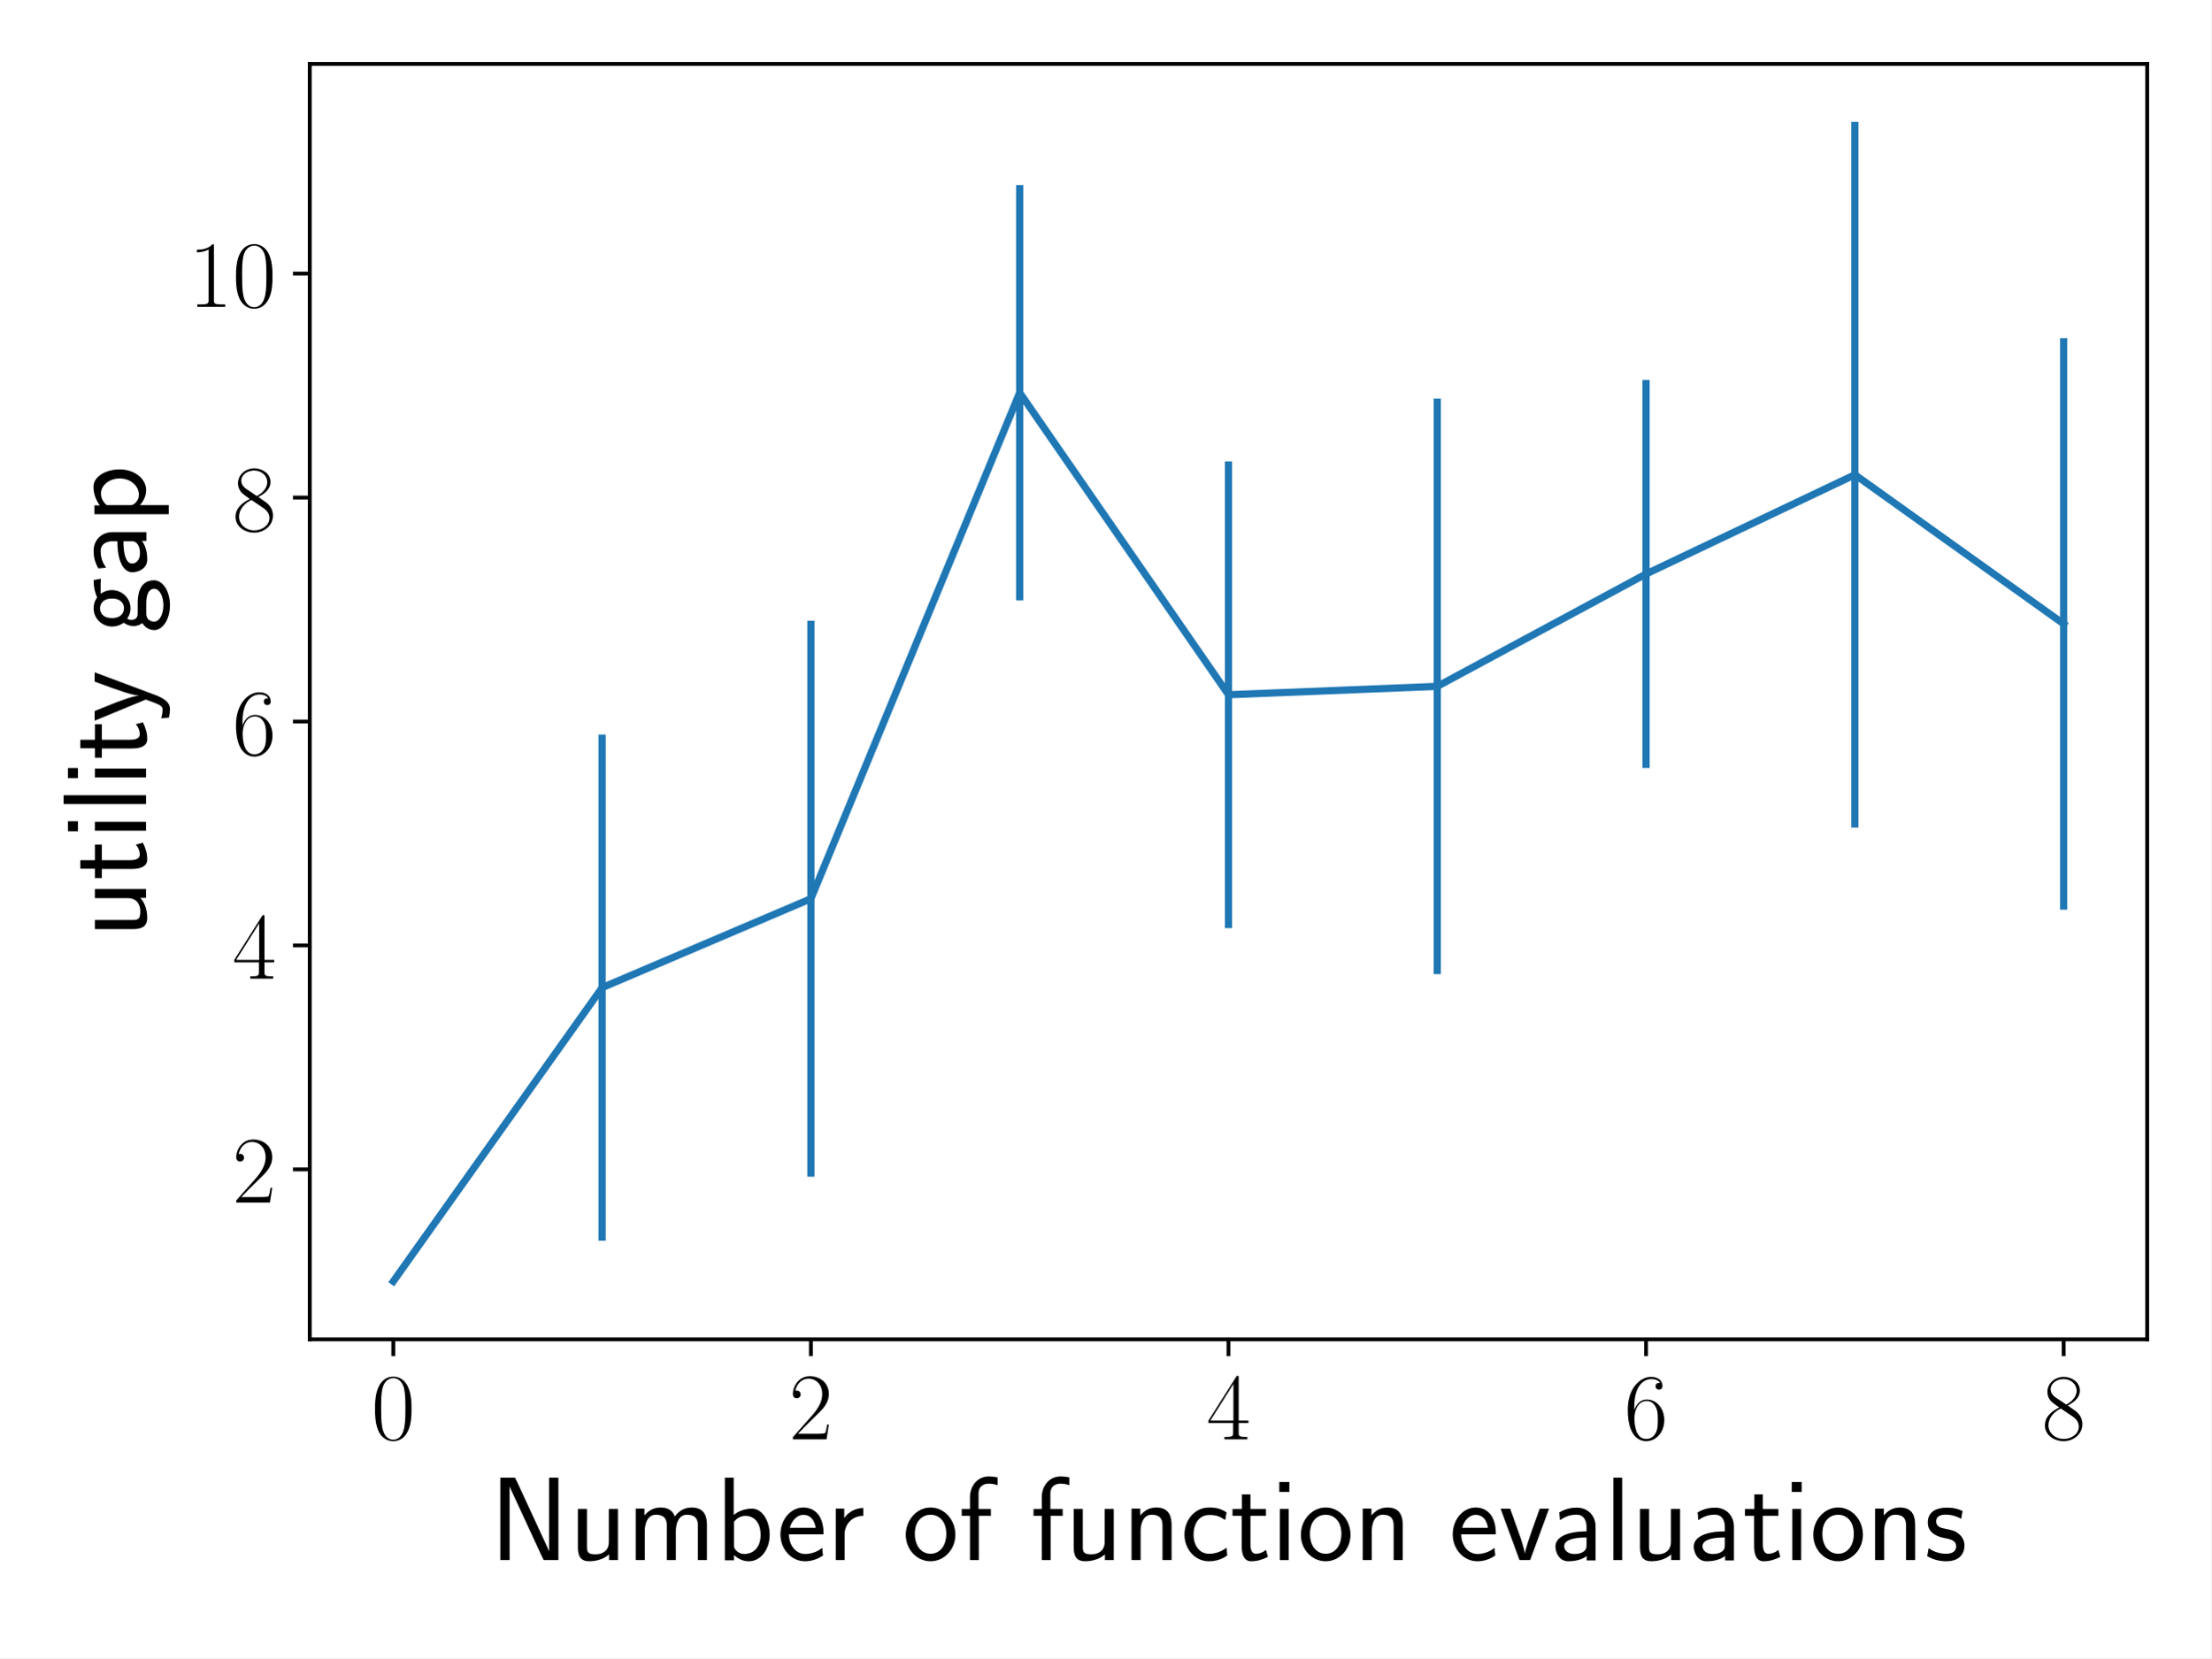
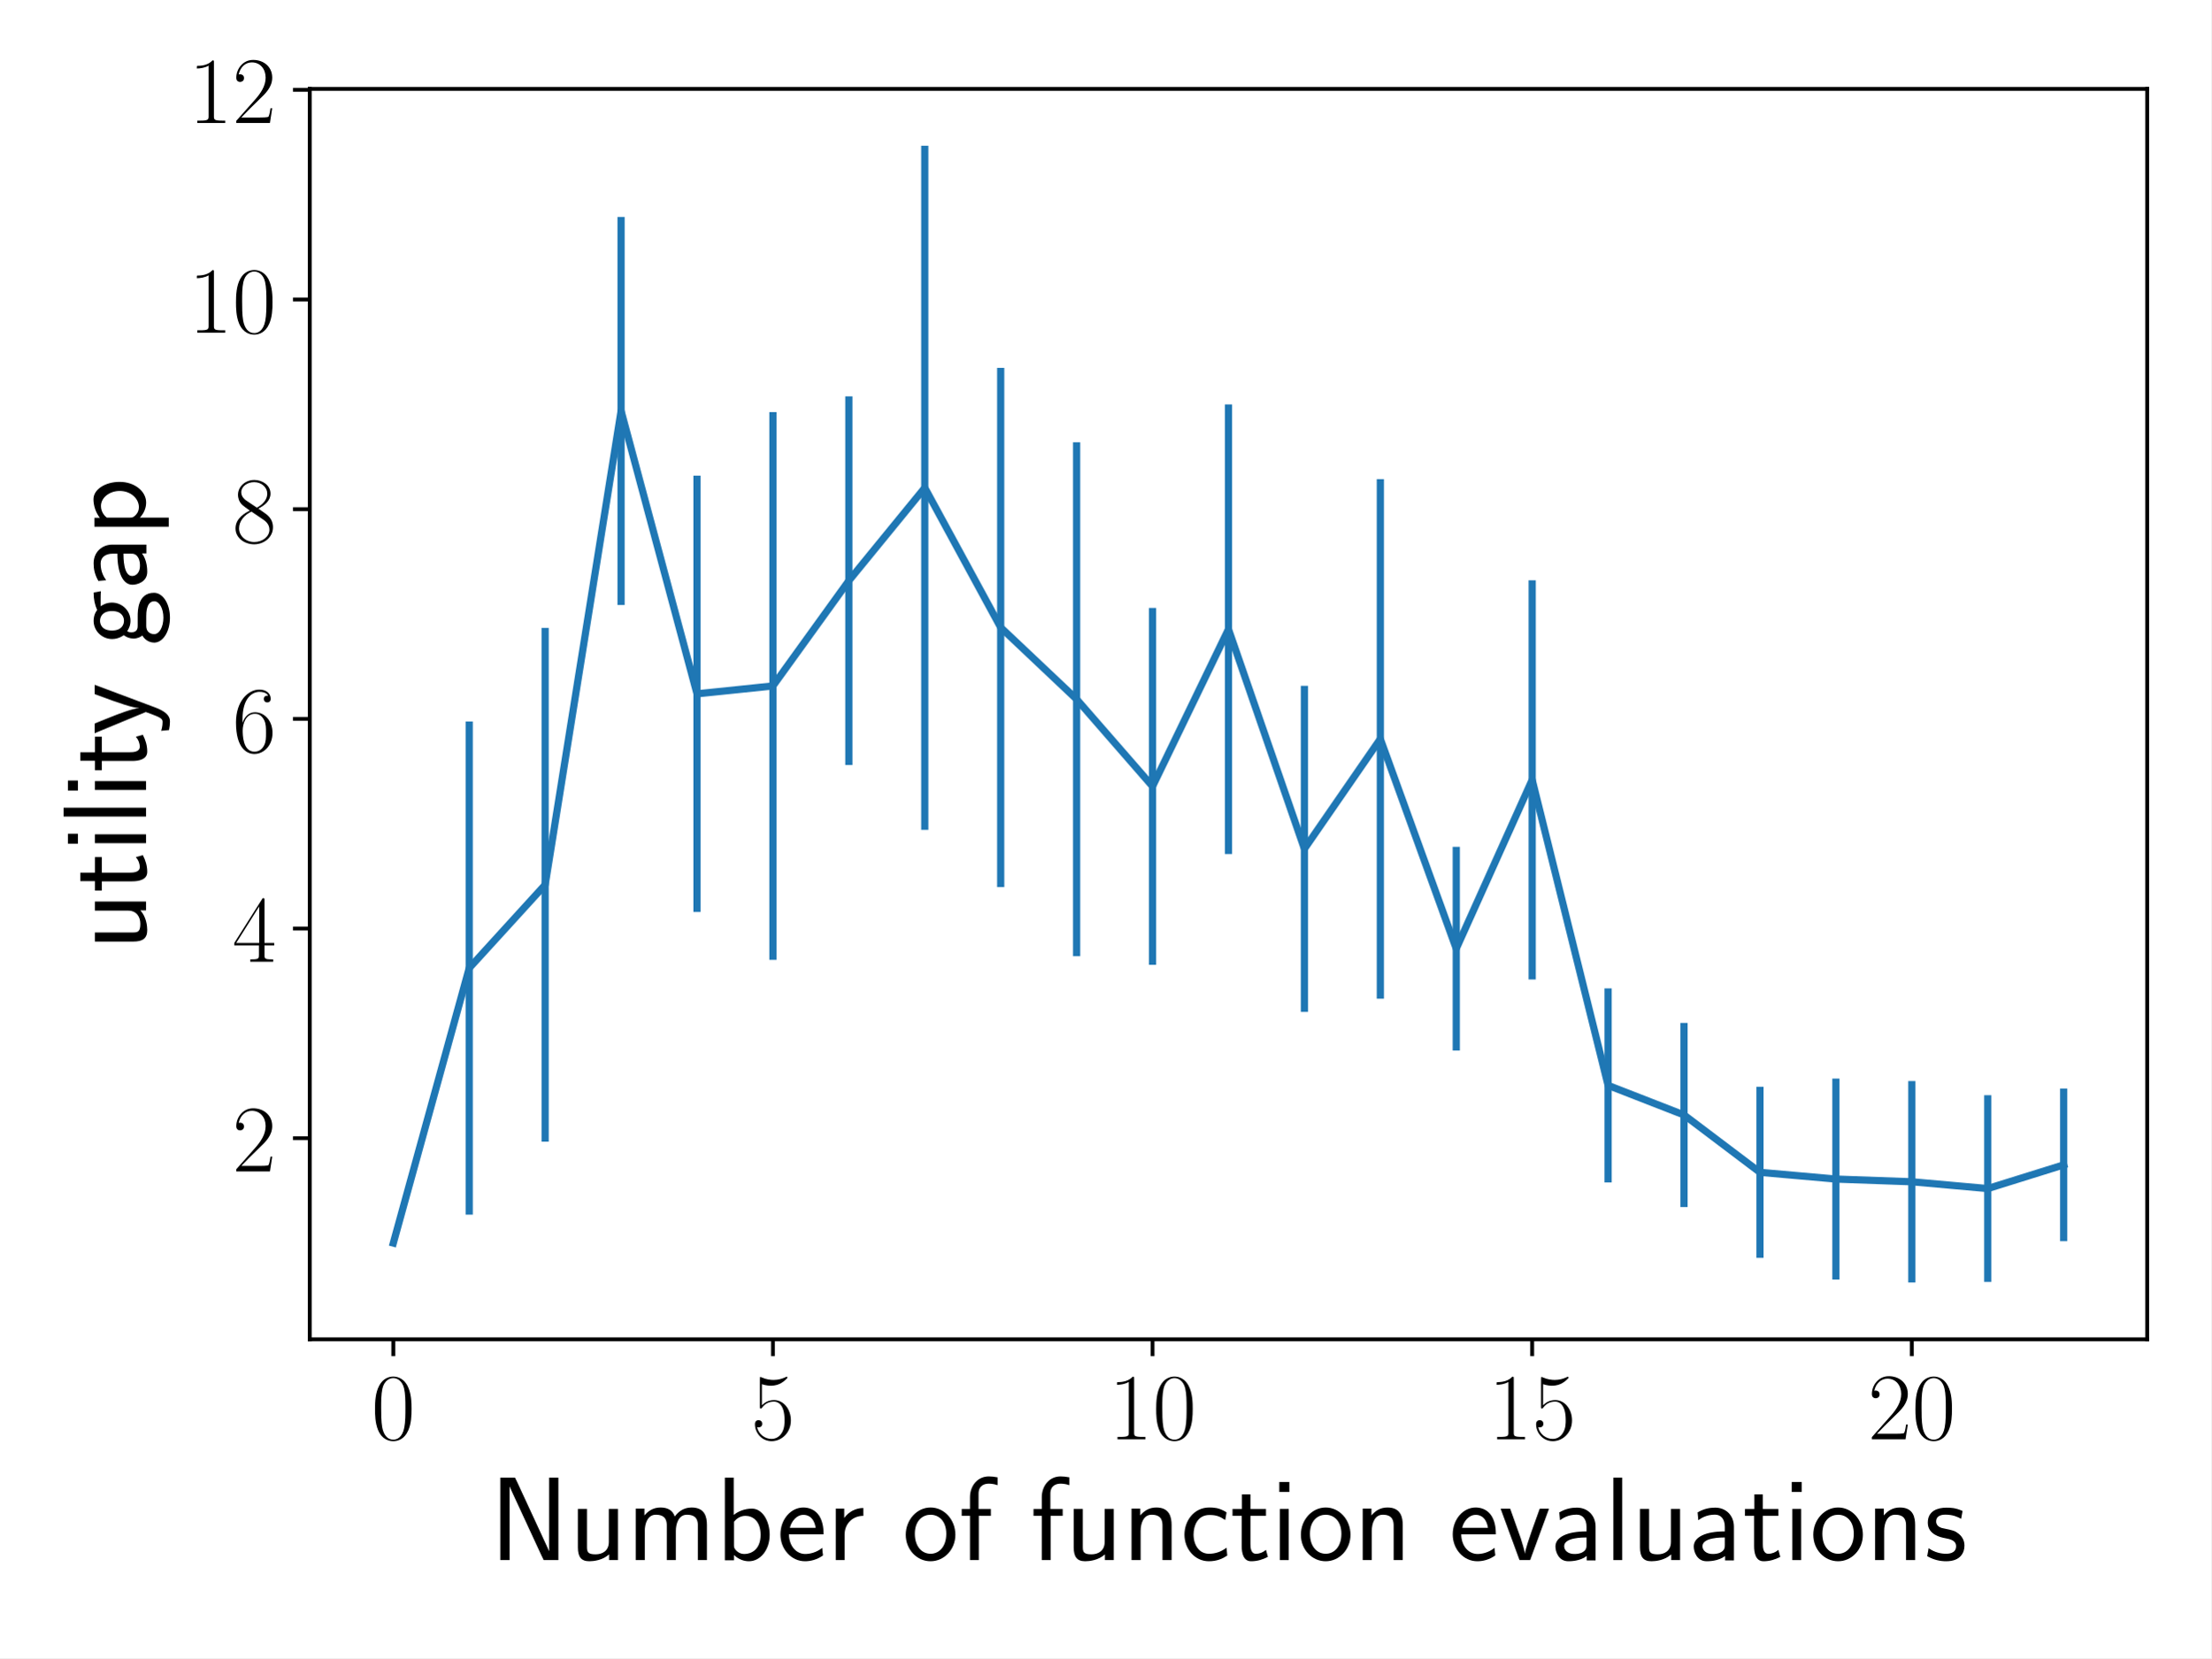
<svg xmlns="http://www.w3.org/2000/svg" xmlns:xlink="http://www.w3.org/1999/xlink" height="345.6pt" version="1.1" viewBox="0 0 460.8 345.6" width="460.8pt">
  <defs>
    <style type="text/css">
*{stroke-linecap:butt;stroke-linejoin:round;}
  </style>
  </defs>
  <g id="figure_1">
    <g id="patch_1">
      <path d="M 0 345.6  L 460.8 345.6  L 460.8 0  L 0 0  z " style="fill:#ffffff;" />
    </g>
    <g id="axes_1">
      <g id="patch_2">
-         <path d="M 64.556 279.16  L 447.48 279.16  L 447.48 13.32  L 64.556 13.32  z " style="fill:#ffffff;" />
+         <path d="M 64.556 279.16  L 447.48 279.16  L 447.48 18.527  L 64.556 18.527  z " style="fill:#ffffff;" />
      </g>
      <g id="matplotlib.axis_1">
        <g id="xtick_1">
          <g id="line2d_1">
            <defs>
-               <path d="M 0 0  L 0 3.5  " id="m34a656ec52" style="stroke:#000000;stroke-width:0.8;" />
-             </defs>
-             <g>
-               <use style="stroke:#000000;stroke-width:0.8;" x="81.962" xlink:href="#m34a656ec52" y="279.16" />
+               <path d="M 0 0  L 0 3.5  " id="mce5345d365" style="stroke:#000000;stroke-width:0.8;" />
+             </defs>
+             <g>
+               <use style="stroke:#000000;stroke-width:0.8;" x="81.962" xlink:href="#mce5345d365" y="279.16" />
            </g>
          </g>
          <g id="text_1">
            <defs>
              <path d="M 42 31.641  C 42 37.75 41.906 48.125 37.703 56.109  C 34 63.109 28.094 65.594 22.906 65.594  C 18.094 65.594 12 63.406 8.203 56.203  C 4.203 48.719 3.797 39.438 3.797 31.641  C 3.797 25.953 3.906 17.281 7 9.672  C 11.297 -0.609 19 -2 22.906 -2  C 27.5 -2 34.5 -0.109 38.594 9.375  C 41.594 16.281 42 24.359 42 31.641  z M 22.906 -0.406  C 16.5 -0.406 12.703 5.078 11.297 12.688  C 10.203 18.562 10.203 27.156 10.203 32.75  C 10.203 40.438 10.203 46.828 11.5 52.922  C 13.406 61.391 19 64 22.906 64  C 27 64 32.297 61.297 34.203 53.125  C 35.5 47.438 35.594 40.734 35.594 32.75  C 35.594 26.25 35.594 18.266 34.406 12.375  C 32.297 1.484 26.406 -0.406 22.906 -0.406  z " id="CMR17-48" />
            </defs>
            <g transform="translate(77.39277 299.997)scale(0.2 -0.2)">
              <use transform="scale(0.996264)" xlink:href="#CMR17-48" />
            </g>
          </g>
        </g>
        <g id="xtick_2">
          <g id="line2d_2">
            <g>
-               <use style="stroke:#000000;stroke-width:0.8;" x="168.99" xlink:href="#m34a656ec52" y="279.16" />
+               <use style="stroke:#000000;stroke-width:0.8;" x="161.078" xlink:href="#mce5345d365" y="279.16" />
            </g>
          </g>
          <g id="text_2">
            <defs>
-               <path d="M 41.703 15.453  L 39.906 15.453  C 38.906 8.375 38.094 7.172 37.703 6.562  C 37.203 5.766 30 5.766 28.594 5.766  L 9.406 5.766  C 13 9.672 20 16.75 28.5 24.953  C 34.594 30.734 41.703 37.531 41.703 47.422  C 41.703 59.219 32.297 66 21.797 66  C 10.797 66 4.094 56.312 4.094 47.344  C 4.094 43.438 7 42.938 8.203 42.938  C 9.203 42.938 12.203 43.547 12.203 47.031  C 12.203 50.109 9.594 51 8.203 51  C 7.594 51 7 50.906 6.594 50.703  C 8.5 59.219 14.297 63.406 20.406 63.406  C 29.094 63.406 34.797 56.516 34.797 47.422  C 34.797 38.734 29.703 31.25 24 24.75  L 4.094 2.281  L 4.094 0  L 39.297 0  z " id="CMR17-50" />
-             </defs>
-             <g transform="translate(164.4209 299.997)scale(0.2 -0.2)">
-               <use transform="scale(0.996264)" xlink:href="#CMR17-50" />
+               <path d="M 11.406 57.688  C 12.406 57.281 16.5 56 20.703 56  C 30 56 35.094 61.109 38 64.062  C 38 64.953 38 65.5 37.406 65.5  C 37.297 65.5 37.094 65.5 36.297 65.047  C 32.797 63.406 28.703 62.078 23.703 62.078  C 20.703 62.078 16.203 62.484 11.297 64.672  C 10.203 65.172 10 65.172 9.906 65.172  C 9.406 65.172 9.297 65.062 9.297 63.078  L 9.297 34.422  C 9.297 32.641 9.297 32.141 10.297 32.141  C 10.797 32.141 11 32.344 11.5 33.031  C 14.703 37.516 19.094 39.406 24.094 39.406  C 27.594 39.406 35.094 37.219 35.094 20.141  C 35.094 16.953 35.094 11.172 32.094 6.578  C 29.594 2.484 25.703 0.391 21.406 0.391  C 14.797 0.391 8.094 5 6.297 12.719  C 6.703 12.609 7.5 12.422 7.906 12.422  C 9.203 12.422 11.703 13.125 11.703 16.219  C 11.703 18.906 9.797 20 7.906 20  C 5.594 20 4.094 18.594 4.094 15.797  C 4.094 7.094 11 -2 21.594 -2  C 31.906 -2 41.703 6.875 41.703 19.75  C 41.703 31.719 33.906 41 24.203 41  C 19.094 41 14.797 39.109 11.406 35.531  z " id="CMR17-53" />
+             </defs>
+             <g transform="translate(156.5093 299.997)scale(0.2 -0.2)">
+               <use transform="scale(0.996264)" xlink:href="#CMR17-53" />
            </g>
          </g>
        </g>
        <g id="xtick_3">
          <g id="line2d_3">
            <g>
-               <use style="stroke:#000000;stroke-width:0.8;" x="256.018" xlink:href="#m34a656ec52" y="279.16" />
+               <use style="stroke:#000000;stroke-width:0.8;" x="240.195" xlink:href="#mce5345d365" y="279.16" />
            </g>
          </g>
          <g id="text_3">
            <defs>
-               <path d="M 33.594 64.406  C 33.594 66.5 33.5 66.5 31.703 66.5  L 2 19.594  L 2 17  L 27.797 17  L 27.797 7.141  C 27.797 3.5 27.594 2.5 20.594 2.5  L 18.703 2.5  L 18.703 0  C 21.906 0 27.297 0 30.703 0  C 34.094 0 39.5 0 42.703 0  L 42.703 2.5  L 40.797 2.5  C 33.797 2.5 33.594 3.5 33.594 7.141  L 33.594 17  L 43.797 17  L 43.797 19.594  L 33.594 19.594  z M 28.094 57.859  L 28.094 19.594  L 4 19.594  z " id="CMR17-52" />
-             </defs>
-             <g transform="translate(251.449 299.997)scale(0.2 -0.2)">
-               <use transform="scale(0.996264)" xlink:href="#CMR17-52" />
+               <path d="M 26.594 63.406  C 26.594 65.5 26.5 65.5 25.094 65.5  C 21.203 61.188 15.297 59.797 9.703 59.797  C 9.406 59.797 8.906 59.797 8.797 59.5  C 8.703 59.297 8.703 59.094 8.703 57  C 11.797 57 17 57.594 21 59.984  L 21 7.203  C 21 3.688 20.797 2.5 12.203 2.5  L 9.203 2.5  L 9.203 0  C 14 0 19 0 23.797 0  C 28.594 0 33.594 0 38.406 0  L 38.406 2.5  L 35.406 2.5  C 26.797 2.5 26.594 3.594 26.594 7.156  z " id="CMR17-49" />
+             </defs>
+             <g transform="translate(231.0567 299.997)scale(0.2 -0.2)">
+               <use transform="scale(0.996264)" xlink:href="#CMR17-49" />
+               <use transform="translate(45.69048 0)scale(0.996264)" xlink:href="#CMR17-48" />
            </g>
          </g>
        </g>
        <g id="xtick_4">
          <g id="line2d_4">
            <g>
-               <use style="stroke:#000000;stroke-width:0.8;" x="343.046" xlink:href="#m34a656ec52" y="279.16" />
+               <use style="stroke:#000000;stroke-width:0.8;" x="319.311" xlink:href="#mce5345d365" y="279.16" />
            </g>
          </g>
          <g id="text_4">
-             <defs>
-               <path d="M 10.594 34  C 10.594 57.656 21.797 63 28.297 63  C 30.406 63 35.5 62.641 37.5 59  C 35.906 59 32.906 59 32.906 55.516  C 32.906 52.828 35.094 51.922 36.5 51.922  C 37.406 51.922 40.094 52.312 40.094 55.625  C 40.094 61.781 35.094 65.297 28.203 65.297  C 16.297 65.297 3.797 52.969 3.797 31  C 3.797 3.953 15.094 -2 23.094 -2  C 32.797 -2 42 6.672 42 20.047  C 42 32.516 33.906 41.594 23.703 41.594  C 17.594 41.594 13.094 37.609 10.594 30.625  z M 23.094 0.391  C 10.797 0.391 10.797 18.75 10.797 22.438  C 10.797 29.625 14.203 40 23.5 40  C 25.203 40 30.094 40 33.406 33.125  C 35.203 29.219 35.203 25.141 35.203 20.141  C 35.203 14.75 35.203 10.781 33.094 6.781  C 30.906 2.672 27.703 0.391 23.094 0.391  z " id="CMR17-54" />
-             </defs>
-             <g transform="translate(338.4772 299.997)scale(0.2 -0.2)">
-               <use transform="scale(0.996264)" xlink:href="#CMR17-54" />
+             <g transform="translate(310.1732 299.997)scale(0.2 -0.2)">
+               <use transform="scale(0.996264)" xlink:href="#CMR17-49" />
+               <use transform="translate(45.69048 0)scale(0.996264)" xlink:href="#CMR17-53" />
            </g>
          </g>
        </g>
        <g id="xtick_5">
          <g id="line2d_5">
            <g>
-               <use style="stroke:#000000;stroke-width:0.8;" x="430.074" xlink:href="#m34a656ec52" y="279.16" />
+               <use style="stroke:#000000;stroke-width:0.8;" x="398.428" xlink:href="#mce5345d365" y="279.16" />
            </g>
          </g>
          <g id="text_5">
            <defs>
-               <path d="M 27.203 35.375  C 33.5 38.547 39.906 43.328 39.906 50.984  C 39.906 60.016 31.094 65.297 23 65.297  C 13.906 65.297 5.906 58.734 5.906 49.688  C 5.906 47.203 6.5 42.922 10.406 39.141  C 11.406 38.156 15.594 35.172 18.297 33.281  C 13.797 30.984 3.297 25.531 3.297 14.594  C 3.297 4.359 13.094 -2 22.797 -2  C 33.5 -2 42.5 5.656 42.5 15.781  C 42.5 24.844 36.406 29.016 32.406 31.703  C 31 32.688 30.203 33.188 27.203 35.375  z M 14.094 44.094  C 13.297 44.594 9.297 47.672 9.297 52.359  C 9.297 58.422 15.594 63 22.797 63  C 30.703 63 36.5 57.438 36.5 50.969  C 36.5 41.703 26.094 36.422 25.594 36.422  C 25.5 36.422 25.406 36.422 24.594 37.031  z M 32.5 23.734  C 34 22.641 38.797 19.375 38.797 13.297  C 38.797 5.953 31.406 0.391 23 0.391  C 13.906 0.391 7 6.844 7 14.688  C 7 22.547 13.094 29.094 20 32.188  z " id="CMR17-56" />
-             </defs>
-             <g transform="translate(425.5053 299.997)scale(0.2 -0.2)">
-               <use transform="scale(0.996264)" xlink:href="#CMR17-56" />
+               <path d="M 41.703 15.453  L 39.906 15.453  C 38.906 8.375 38.094 7.172 37.703 6.562  C 37.203 5.766 30 5.766 28.594 5.766  L 9.406 5.766  C 13 9.672 20 16.75 28.5 24.953  C 34.594 30.734 41.703 37.531 41.703 47.422  C 41.703 59.219 32.297 66 21.797 66  C 10.797 66 4.094 56.312 4.094 47.344  C 4.094 43.438 7 42.938 8.203 42.938  C 9.203 42.938 12.203 43.547 12.203 47.031  C 12.203 50.109 9.594 51 8.203 51  C 7.594 51 7 50.906 6.594 50.703  C 8.5 59.219 14.297 63.406 20.406 63.406  C 29.094 63.406 34.797 56.516 34.797 47.422  C 34.797 38.734 29.703 31.25 24 24.75  L 4.094 2.281  L 4.094 0  L 39.297 0  z " id="CMR17-50" />
+             </defs>
+             <g transform="translate(389.2897 299.997)scale(0.2 -0.2)">
+               <use transform="scale(0.996264)" xlink:href="#CMR17-50" />
+               <use transform="translate(45.69048 0)scale(0.996264)" xlink:href="#CMR17-48" />
            </g>
          </g>
        </g>
        <g id="text_6">
          <defs>
            <path d="M 22.906 65.312  L 21.094 69  L 8.797 69  L 8.797 0  L 16.594 0  L 16.594 61.344  L 16.703 61.438  C 17.406 59.641 17.797 58.75 21.906 49.906  L 43.297 3.688  L 45.094 0  L 57.406 0  L 57.406 69  L 49.594 69  L 49.594 7.656  L 49.5 7.547  C 48.797 9.344 48.406 10.234 44.297 19.078  z " id="CMSS17-78" />
            <path d="M 40.906 42.797  L 33.297 42.797  L 33.297 15.188  C 33.297 7.781 27.906 4.781 22.203 4.781  C 15.594 4.781 15 6.984 15 11.078  L 15 42.797  L 7.406 42.797  L 7.406 10.594  C 7.406 2.797 10.094 -1 17 -1  C 20.406 -1 28.094 -0.203 33.5 4.781  L 33.5 0  L 40.906 0  z " id="CMSS17-117" />
            <path d="M 67 29.328  C 67 36.062 65.297 44 54.094 44  C 46.594 44 42.094 39.312 40.094 36.422  C 38.297 41.719 34.094 44 28.094 44  C 21.297 44 17 40.125 14.703 37.328  L 14.703 43.094  L 7.406 43.094  L 7.406 0  L 15 0  L 15 24.359  C 15 30.297 17.203 37.938 24.297 37.938  C 33.406 37.938 33.406 31.5 33.406 28.578  L 33.406 0  L 41 0  L 41 24.359  C 41 30.297 43.203 37.938 50.297 37.938  C 59.406 37.938 59.406 31.5 59.406 28.578  L 59.406 0  L 67 0  z " id="CMSS17-109" />
            <path d="M 14.906 69  L 7.5 69  L 7.5 -0.203  L 15.094 -0.203  L 15.094 4.281  C 18.906 0.594 23.5 -1 27.594 -1  C 37.203 -1 45 8.578 45 21.125  C 45 32.594 39 43.062 30.094 43.062  C 23.797 43.062 18.203 40.484 14.906 37.797  z M 15.094 31.969  C 17.297 34.719 20.406 37 24.797 37  C 30.703 37 37.406 32.766 37.406 21.125  C 37.406 8.719 29.406 5.078 23.906 5.078  C 21.906 5.078 19.797 5.562 17.797 7.25  C 15.094 9.609 15.094 11.078 15.094 12.453  z " id="CMSS17-98" />
            <path d="M 39.094 21.516  C 39.094 24.844 38.906 31.297 35.703 36.641  C 32.203 42.391 26.5 44 22.203 44  C 11.797 44 3 34.188 3 21.484  C 3 9.094 12.094 -1 23.594 -1  C 28.094 -1 33.594 0.297 38.594 3.875  C 38.594 4.281 38.406 6.469 38.297 6.562  C 38.297 6.766 38 9.844 38 10.25  C 33.203 6.359 27.703 5.078 23.703 5.078  C 17.297 5.078 10.406 10.422 10.094 21.516  z M 10.906 27  C 12.203 32.562 16.594 37.828 22.203 37.828  C 23.703 37.828 30.703 37.828 32.5 27  z " id="CMSS17-101" />
            <path d="M 14.906 21.297  C 14.906 30.703 21.797 37 30.594 37  L 30.594 43.578  C 24.203 43.578 18.203 40.391 14.594 35.203  L 14.594 43.094  L 7.5 43.094  L 7.5 0  L 14.906 0  z " id="CMSS17-114" />
            <path d="M 44.203 21.188  C 44.203 34 34.703 44 23.5 44  C 12 44 2.703 33.703 2.703 21.188  C 2.703 8.5 12.297 -1 23.406 -1  C 34.797 -1 44.203 8.797 44.203 21.188  z M 23.5 5.266  C 16.406 5.266 10.297 11.078 10.297 22  C 10.297 33.609 17.406 37.922 23.406 37.922  C 29.906 37.922 36.594 33.219 36.594 22  C 36.594 10.672 30.094 5.266 23.5 5.266  z " id="CMSS17-111" />
            <path d="M 16.797 37  L 26.906 37  L 26.906 42.766  L 16.594 42.766  L 16.594 55.609  C 16.594 62.719 22 63.938 25.094 63.938  C 26.094 63.938 28.906 63.938 32.5 62.641  L 32.5 69.203  C 30.203 69.703 27.406 70 25.203 70  C 15.906 70 9.406 62.391 9.406 52.484  L 9.406 42.766  L 2.5 42.766  L 2.5 37  L 9.406 37  L 9.406 0  L 16.797 0  z " id="CMSS17-102" />
            <path d="M 40.906 29.328  C 40.906 35.672 39.406 44 28.094 44  C 21.703 44 17.5 40.719 14.703 37.328  L 14.703 43.094  L 7.406 43.094  L 7.406 0  L 15 0  L 15 24.359  C 15 30.688 17.406 37.938 24.203 37.938  C 33 37.938 33.297 32 33.297 28.578  L 33.297 0  L 40.906 0  z " id="CMSS17-110" />
            <path d="M 38.5 39.703  C 38.5 40.391 33.906 42.406 32.703 42.797  C 29.406 44 25.203 44 24.094 44  C 11.094 44 3.297 32.703 3.297 21.297  C 3.297 9.297 12 -1 23.703 -1  C 30.406 -1 35.203 1.188 39.094 3.781  L 38.5 10.375  C 34.203 7.078 29.203 5.266 23.797 5.266  C 16 5.266 10.906 12.094 10.906 21.391  C 10.906 28.609 14.203 37.719 24.203 37.719  C 29.703 37.719 32.797 36.609 37.406 33.516  z " id="CMSS17-99" />
            <path d="M 16.703 37  L 29.703 37  L 29.703 42.766  L 16.703 42.766  L 16.703 55  L 9.594 55  L 9.594 42.766  L 1.703 42.766  L 1.703 37  L 9.406 37  L 9.406 11.703  C 9.406 6 10.703 -1 17.297 -1  C 22.297 -1 26.906 0.391 31.297 2.688  L 29.703 8.562  C 27.297 6.469 24.406 5.266 21.297 5.266  C 16.906 5.266 16.703 10.875 16.703 13.375  z " id="CMSS17-116" />
            <path d="M 15.297 65.359  L 6.906 65.359  L 6.906 57  L 15.297 57  z M 14.797 42.797  L 7.406 42.797  L 7.406 0  L 14.797 0  z " id="CMSS17-105" />
            <path d="M 41.797 43  L 34 43  C 31.406 35.609 30.297 32.906 27.297 24.312  C 25.203 18.203 22.203 9.797 21.703 5.5  L 21.594 5.5  C 21.406 7.312 20.594 9.906 20.094 11.703  C 19.5 13.906 18.703 16.5 18.094 18.312  L 9.297 43  L 1.297 43  L 17.094 0  L 26 0  z " id="CMSS17-118" />
            <path d="M 37.594 27.984  C 37.594 37.375 30.906 43.875 21.906 43.875  C 17.5 43.875 12.703 43.078 7.203 39.891  L 7.797 33.359  C 10.297 35.125 14.594 38 21.797 38  C 26.906 38 30 34.062 30 27.844  L 30 24  C 14 24 4 19.344 4 11.344  C 4 7.203 6.5 -1 14.797 -1  C 16.297 -1 24.406 -1 30.203 3.391  L 30.203 -0.297  L 37.594 -0.297  z M 30 12.75  C 30 10.953 30 8.562 27 6.781  C 24.406 5.078 21.094 5.078 19.703 5.078  C 14.703 5.078 11.297 7.984 11.297 11.625  C 11.297 18.922 26.906 18.922 30 18.922  z " id="CMSS17-97" />
            <path d="M 14.797 69  L 7.406 69  L 7.406 0  L 14.797 0  z " id="CMSS17-108" />
            <path d="M 32.203 41.047  C 26.297 43.859 21.703 43.859 18.703 43.859  C 11.594 43.859 3.094 41.375 3.094 31.297  C 3.094 21.234 14.094 19.031 17.094 18.422  C 21.703 17.531 26.797 16.531 26.797 11.562  C 26.797 5.266 19.594 5.266 18.297 5.266  C 14.297 5.266 8.797 6.359 3.797 9.969  L 2.594 3.281  C 8.297 0 13.797 -1 18.406 -1  C 30.703 -1 33.797 6.5 33.797 12.203  C 33.797 17.094 31 20.391 29.094 21.891  C 25.797 24.5 24.594 24.797 16.406 26.5  C 15 26.703 10.094 27.797 10.094 32.281  C 10.094 38 16.406 38 17.797 38  C 24.297 38 28.297 35.984 31 34.5  z " id="CMSS17-115" />
          </defs>
          <g transform="translate(102.0696 325.1689)scale(0.25 -0.25)">
            <use transform="scale(0.996264)" xlink:href="#CMSS17-78" />
            <use transform="translate(66.06152 0)scale(0.996264)" xlink:href="#CMSS17-117" />
            <use transform="translate(114.2665 0)scale(0.996264)" xlink:href="#CMSS17-109" />
            <use transform="translate(188.4957 0)scale(0.996264)" xlink:href="#CMSS17-98" />
            <use transform="translate(239.3031 0)scale(0.996264)" xlink:href="#CMSS17-101" />
            <use transform="translate(280.9419 0)scale(0.996264)" xlink:href="#CMSS17-114" />
            <use transform="translate(344.0808 0)scale(0.996264)" xlink:href="#CMSS17-111" />
            <use transform="translate(390.9244 0)scale(0.996264)" xlink:href="#CMSS17-102" />
            <use transform="translate(450.7802 0)scale(0.996264)" xlink:href="#CMSS17-102" />
            <use transform="translate(479.4069 0)scale(0.996264)" xlink:href="#CMSS17-117" />
            <use transform="translate(527.6118 0)scale(0.996264)" xlink:href="#CMSS17-110" />
            <use transform="translate(575.8167 0)scale(0.996264)" xlink:href="#CMSS17-99" />
            <use transform="translate(617.4556 0)scale(0.996264)" xlink:href="#CMSS17-116" />
            <use transform="translate(651.2871 0)scale(0.996264)" xlink:href="#CMSS17-105" />
            <use transform="translate(673.4679 0)scale(0.996264)" xlink:href="#CMSS17-111" />
            <use transform="translate(720.3115 0)scale(0.996264)" xlink:href="#CMSS17-110" />
            <use transform="translate(799.7455 0)scale(0.996264)" xlink:href="#CMSS17-101" />
            <use transform="translate(841.3844 0)scale(0.996264)" xlink:href="#CMSS17-118" />
            <use transform="translate(884.3845 0)scale(0.996264)" xlink:href="#CMSS17-97" />
            <use transform="translate(929.3064 0)scale(0.996264)" xlink:href="#CMSS17-108" />
            <use transform="translate(951.4871 0)scale(0.996264)" xlink:href="#CMSS17-117" />
            <use transform="translate(999.6921 0)scale(0.996264)" xlink:href="#CMSS17-97" />
            <use transform="translate(1044.614 0)scale(0.996264)" xlink:href="#CMSS17-116" />
            <use transform="translate(1078.446 0)scale(0.996264)" xlink:href="#CMSS17-105" />
            <use transform="translate(1100.626 0)scale(0.996264)" xlink:href="#CMSS17-111" />
            <use transform="translate(1147.47 0)scale(0.996264)" xlink:href="#CMSS17-110" />
            <use transform="translate(1195.675 0)scale(0.996264)" xlink:href="#CMSS17-115" />
          </g>
        </g>
      </g>
      <g id="matplotlib.axis_2">
        <g id="ytick_1">
          <g id="line2d_6">
            <defs>
-               <path d="M 0 0  L -3.5 0  " id="ma80ab7c479" style="stroke:#000000;stroke-width:0.8;" />
-             </defs>
-             <g>
-               <use style="stroke:#000000;stroke-width:0.8;" x="64.556" xlink:href="#ma80ab7c479" y="243.738" />
+               <path d="M 0 0  L -3.5 0  " id="m4cd5dac9e7" style="stroke:#000000;stroke-width:0.8;" />
+             </defs>
+             <g>
+               <use style="stroke:#000000;stroke-width:0.8;" x="64.556" xlink:href="#m4cd5dac9e7" y="237.242" />
            </g>
          </g>
          <g id="text_7">
-             <g transform="translate(48.4181 250.6561)scale(0.2 -0.2)">
+             <g transform="translate(48.4181 244.1604)scale(0.2 -0.2)">
              <use transform="scale(0.996264)" xlink:href="#CMR17-50" />
            </g>
          </g>
        </g>
        <g id="ytick_2">
          <g id="line2d_7">
            <g>
-               <use style="stroke:#000000;stroke-width:0.8;" x="64.556" xlink:href="#ma80ab7c479" y="197.06" />
+               <use style="stroke:#000000;stroke-width:0.8;" x="64.556" xlink:href="#m4cd5dac9e7" y="193.537" />
            </g>
          </g>
          <g id="text_8">
-             <g transform="translate(48.4181 203.9785)scale(0.2 -0.2)">
+             <defs>
+               <path d="M 33.594 64.406  C 33.594 66.5 33.5 66.5 31.703 66.5  L 2 19.594  L 2 17  L 27.797 17  L 27.797 7.141  C 27.797 3.5 27.594 2.5 20.594 2.5  L 18.703 2.5  L 18.703 0  C 21.906 0 27.297 0 30.703 0  C 34.094 0 39.5 0 42.703 0  L 42.703 2.5  L 40.797 2.5  C 33.797 2.5 33.594 3.5 33.594 7.141  L 33.594 17  L 43.797 17  L 43.797 19.594  L 33.594 19.594  z M 28.094 57.859  L 28.094 19.594  L 4 19.594  z " id="CMR17-52" />
+             </defs>
+             <g transform="translate(48.4181 200.4552)scale(0.2 -0.2)">
              <use transform="scale(0.996264)" xlink:href="#CMR17-52" />
            </g>
          </g>
        </g>
        <g id="ytick_3">
          <g id="line2d_8">
            <g>
-               <use style="stroke:#000000;stroke-width:0.8;" x="64.556" xlink:href="#ma80ab7c479" y="150.383" />
+               <use style="stroke:#000000;stroke-width:0.8;" x="64.556" xlink:href="#m4cd5dac9e7" y="149.832" />
            </g>
          </g>
          <g id="text_9">
-             <g transform="translate(48.4181 157.301)scale(0.2 -0.2)">
+             <defs>
+               <path d="M 10.594 34  C 10.594 57.656 21.797 63 28.297 63  C 30.406 63 35.5 62.641 37.5 59  C 35.906 59 32.906 59 32.906 55.516  C 32.906 52.828 35.094 51.922 36.5 51.922  C 37.406 51.922 40.094 52.312 40.094 55.625  C 40.094 61.781 35.094 65.297 28.203 65.297  C 16.297 65.297 3.797 52.969 3.797 31  C 3.797 3.953 15.094 -2 23.094 -2  C 32.797 -2 42 6.672 42 20.047  C 42 32.516 33.906 41.594 23.703 41.594  C 17.594 41.594 13.094 37.609 10.594 30.625  z M 23.094 0.391  C 10.797 0.391 10.797 18.75 10.797 22.438  C 10.797 29.625 14.203 40 23.5 40  C 25.203 40 30.094 40 33.406 33.125  C 35.203 29.219 35.203 25.141 35.203 20.141  C 35.203 14.75 35.203 10.781 33.094 6.781  C 30.906 2.672 27.703 0.391 23.094 0.391  z " id="CMR17-54" />
+             </defs>
+             <g transform="translate(48.4181 156.75)scale(0.2 -0.2)">
              <use transform="scale(0.996264)" xlink:href="#CMR17-54" />
            </g>
          </g>
        </g>
        <g id="ytick_4">
          <g id="line2d_9">
            <g>
-               <use style="stroke:#000000;stroke-width:0.8;" x="64.556" xlink:href="#ma80ab7c479" y="103.705" />
+               <use style="stroke:#000000;stroke-width:0.8;" x="64.556" xlink:href="#m4cd5dac9e7" y="106.126" />
            </g>
          </g>
          <g id="text_10">
-             <g transform="translate(48.4181 110.6235)scale(0.2 -0.2)">
+             <defs>
+               <path d="M 27.203 35.375  C 33.5 38.547 39.906 43.328 39.906 50.984  C 39.906 60.016 31.094 65.297 23 65.297  C 13.906 65.297 5.906 58.734 5.906 49.688  C 5.906 47.203 6.5 42.922 10.406 39.141  C 11.406 38.156 15.594 35.172 18.297 33.281  C 13.797 30.984 3.297 25.531 3.297 14.594  C 3.297 4.359 13.094 -2 22.797 -2  C 33.5 -2 42.5 5.656 42.5 15.781  C 42.5 24.844 36.406 29.016 32.406 31.703  C 31 32.688 30.203 33.188 27.203 35.375  z M 14.094 44.094  C 13.297 44.594 9.297 47.672 9.297 52.359  C 9.297 58.422 15.594 63 22.797 63  C 30.703 63 36.5 57.438 36.5 50.969  C 36.5 41.703 26.094 36.422 25.594 36.422  C 25.5 36.422 25.406 36.422 24.594 37.031  z M 32.5 23.734  C 34 22.641 38.797 19.375 38.797 13.297  C 38.797 5.953 31.406 0.391 23 0.391  C 13.906 0.391 7 6.844 7 14.688  C 7 22.547 13.094 29.094 20 32.188  z " id="CMR17-56" />
+             </defs>
+             <g transform="translate(48.4181 113.0449)scale(0.2 -0.2)">
              <use transform="scale(0.996264)" xlink:href="#CMR17-56" />
            </g>
          </g>
        </g>
        <g id="ytick_5">
          <g id="line2d_10">
            <g>
-               <use style="stroke:#000000;stroke-width:0.8;" x="64.556" xlink:href="#ma80ab7c479" y="57.027" />
+               <use style="stroke:#000000;stroke-width:0.8;" x="64.556" xlink:href="#m4cd5dac9e7" y="62.421" />
            </g>
          </g>
          <g id="text_11">
-             <defs>
-               <path d="M 26.594 63.406  C 26.594 65.5 26.5 65.5 25.094 65.5  C 21.203 61.188 15.297 59.797 9.703 59.797  C 9.406 59.797 8.906 59.797 8.797 59.5  C 8.703 59.297 8.703 59.094 8.703 57  C 11.797 57 17 57.594 21 59.984  L 21 7.203  C 21 3.688 20.797 2.5 12.203 2.5  L 9.203 2.5  L 9.203 0  C 14 0 19 0 23.797 0  C 28.594 0 33.594 0 38.406 0  L 38.406 2.5  L 35.406 2.5  C 26.797 2.5 26.594 3.594 26.594 7.156  z " id="CMR17-49" />
-             </defs>
-             <g transform="translate(39.28 63.94592)scale(0.2 -0.2)">
+             <g transform="translate(39.28 69.33969)scale(0.2 -0.2)">
              <use transform="scale(0.996264)" xlink:href="#CMR17-49" />
              <use transform="translate(45.69048 0)scale(0.996264)" xlink:href="#CMR17-48" />
            </g>
          </g>
        </g>
-         <g id="text_12">
+         <g id="ytick_6">
+           <g id="line2d_11">
+             <g>
+               <use style="stroke:#000000;stroke-width:0.8;" x="64.556" xlink:href="#m4cd5dac9e7" y="18.716" />
+             </g>
+           </g>
+           <g id="text_12">
+             <g transform="translate(39.28 25.63452)scale(0.2 -0.2)">
+               <use transform="scale(0.996264)" xlink:href="#CMR17-49" />
+               <use transform="translate(45.69048 0)scale(0.996264)" xlink:href="#CMR17-50" />
+             </g>
+           </g>
+         </g>
+         <g id="text_13">
          <defs>
            <path d="M 41.797 43  L 34 43  C 25.5 20.219 22.594 10.969 22.406 5.984  L 22.297 5.984  C 22 10.875 17.594 22.812 14.094 31.359  L 9.406 43  L 1.297 43  L 19 0.203  C 17.906 -2.781 16.297 -7.266 15.797 -8.266  C 13.594 -13.828 12.094 -13.828 10.5 -13.828  C 10.094 -13.828 6.906 -13.828 3.297 -12.641  L 3.906 -19.203  C 6.406 -19.703 8.906 -20 10.703 -20  C 13.203 -20 18.203 -20 22.797 -7.766  z " id="CMSS17-121" />
            <path d="M 44.5 43.875  C 38.797 43.875 33.906 42.781 29.906 40.891  C 26.594 43.391 23.203 43.875 20.906 43.875  C 12.203 43.875 5.594 36.703 5.594 28.344  C 5.594 22.938 8.594 18.859 8.797 18.672  C 7 16.172 6 13.484 6 10.5  C 6 7 7.406 4.516 8.5 3.125  C 3.297 -0.047 2.594 -4.906 2.594 -6.797  C 2.594 -14.031 11.703 -20 23.406 -20  C 35.203 -20 44.297 -14.031 44.297 -6.688  C 44.297 7 29 7 24.797 7  L 16.703 7  C 15.203 7 11.203 7 11.203 12.359  C 11.203 14.391 12.094 15.688 12.203 15.781  C 13.703 14.688 16.797 13 20.906 13  C 29.203 13 36.094 19.969 36.094 28.547  C 36.094 33.312 33.906 36.797 33 38  L 33.297 38  C 33.594 38 37.797 38 39.297 38  C 42.5 38 42.797 37.953 45.594 37.797  z M 20.906 18.469  C 17.5 18.469 12.703 20.547 12.703 28.484  C 12.703 37.109 18.203 38.5 20.797 38.5  C 24.203 38.5 29 36.422 29 28.484  C 29 19.859 23.5 18.469 20.906 18.469  z M 24.703 -0.156  C 27.094 -0.156 37.203 -0.156 37.203 -6.906  C 37.203 -11.156 31 -14.516 23.5 -14.516  C 15.906 -14.516 9.703 -11.25 9.703 -6.797  C 9.703 -6.297 9.703 -0.156 16.594 -0.156  z " id="CMSS17-103" />
            <path d="M 15.094 5.203  C 18.406 2.016 22.906 -0.078 27.703 -0.078  C 37 -0.078 45 9.422 45 22.062  C 45 33.734 39 44 30.406 44  C 25.406 44 19.406 42.219 14.906 38.625  L 14.906 43.203  L 7.5 43.203  L 7.5 -19  L 15.094 -19  z M 15.094 32.812  C 15.906 34 19.297 37.734 24.797 37.734  C 31.797 37.734 37.406 30.625 37.406 22.062  C 37.406 12.297 30.594 6 23.906 6  C 21.906 6 19.797 6.484 17.797 8.172  C 15.094 10.531 15.094 12 15.094 13.391  z " id="CMSS17-112" />
          </defs>
-           <g transform="translate(30.43547 195.4909)rotate(-90)scale(0.25 -0.25)">
+           <g transform="translate(30.43547 198.0943)rotate(-90)scale(0.25 -0.25)">
            <use transform="scale(0.996264)" xlink:href="#CMSS17-117" />
            <use transform="translate(48.20494 0)scale(0.996264)" xlink:href="#CMSS17-116" />
            <use transform="translate(82.03651 0)scale(0.996264)" xlink:href="#CMSS17-105" />
            <use transform="translate(104.2172 0)scale(0.996264)" xlink:href="#CMSS17-108" />
            <use transform="translate(126.398 0)scale(0.996264)" xlink:href="#CMSS17-105" />
            <use transform="translate(148.5787 0)scale(0.996264)" xlink:href="#CMSS17-116" />
            <use transform="translate(179.8078 0)scale(0.996264)" xlink:href="#CMSS17-121" />
            <use transform="translate(254.037 0)scale(0.996264)" xlink:href="#CMSS17-103" />
            <use transform="translate(300.8807 0)scale(0.996264)" xlink:href="#CMSS17-97" />
            <use transform="translate(345.8026 0)scale(0.996264)" xlink:href="#CMSS17-112" />
          </g>
        </g>
      </g>
      <g id="LineCollection_1">
-         <path clip-path="url(#pe902576c3a)" d="M 81.962 267.076  L 81.962 267.076  " style="fill:none;stroke:#1f77b4;stroke-width:1.5;" />
-         <path clip-path="url(#pe902576c3a)" d="M 125.476 258.601  L 125.476 153.112  " style="fill:none;stroke:#1f77b4;stroke-width:1.5;" />
-         <path clip-path="url(#pe902576c3a)" d="M 168.99 245.258  L 168.99 129.377  " style="fill:none;stroke:#1f77b4;stroke-width:1.5;" />
-         <path clip-path="url(#pe902576c3a)" d="M 212.504 125.123  L 212.504 38.568  " style="fill:none;stroke:#1f77b4;stroke-width:1.5;" />
-         <path clip-path="url(#pe902576c3a)" d="M 256.018 193.45  L 256.018 96.167  " style="fill:none;stroke:#1f77b4;stroke-width:1.5;" />
-         <path clip-path="url(#pe902576c3a)" d="M 299.532 203.034  L 299.532 83.084  " style="fill:none;stroke:#1f77b4;stroke-width:1.5;" />
-         <path clip-path="url(#pe902576c3a)" d="M 343.046 160.07  L 343.046 79.181  " style="fill:none;stroke:#1f77b4;stroke-width:1.5;" />
-         <path clip-path="url(#pe902576c3a)" d="M 386.56 172.483  L 386.56 25.404  " style="fill:none;stroke:#1f77b4;stroke-width:1.5;" />
-         <path clip-path="url(#pe902576c3a)" d="M 430.074 189.603  L 430.074 70.478  " style="fill:none;stroke:#1f77b4;stroke-width:1.5;" />
-       </g>
-       <g id="line2d_11">
-         <path clip-path="url(#pe902576c3a)" d="M 81.962 267.076  L 125.476 205.856  L 168.99 187.318  L 212.504 81.845  L 256.018 144.808  L 299.532 143.059  L 343.046 119.626  L 386.56 98.944  L 430.074 130.041  " style="fill:none;stroke:#1f77b4;stroke-linecap:square;stroke-width:1.5;" />
+         <path clip-path="url(#p221af1d292)" d="M 81.962 259.094  L 81.962 259.094  " style="fill:none;stroke:#1f77b4;stroke-width:1.5;" />
+         <path clip-path="url(#p221af1d292)" d="M 97.785 253.169  L 97.785 150.377  " style="fill:none;stroke:#1f77b4;stroke-width:1.5;" />
+         <path clip-path="url(#p221af1d292)" d="M 113.608 237.956  L 113.608 130.874  " style="fill:none;stroke:#1f77b4;stroke-width:1.5;" />
+         <path clip-path="url(#p221af1d292)" d="M 129.432 126.103  L 129.432 45.214  " style="fill:none;stroke:#1f77b4;stroke-width:1.5;" />
+         <path clip-path="url(#p221af1d292)" d="M 145.255 190.08  L 145.255 99.144  " style="fill:none;stroke:#1f77b4;stroke-width:1.5;" />
+         <path clip-path="url(#p221af1d292)" d="M 161.078 200.056  L 161.078 85.893  " style="fill:none;stroke:#1f77b4;stroke-width:1.5;" />
+         <path clip-path="url(#p221af1d292)" d="M 176.902 159.452  L 176.902 82.614  " style="fill:none;stroke:#1f77b4;stroke-width:1.5;" />
+         <path clip-path="url(#p221af1d292)" d="M 192.725 172.963  L 192.725 30.374  " style="fill:none;stroke:#1f77b4;stroke-width:1.5;" />
+         <path clip-path="url(#p221af1d292)" d="M 208.548 184.899  L 208.548 76.671  " style="fill:none;stroke:#1f77b4;stroke-width:1.5;" />
+         <path clip-path="url(#p221af1d292)" d="M 224.371 199.301  L 224.371 92.18  " style="fill:none;stroke:#1f77b4;stroke-width:1.5;" />
+         <path clip-path="url(#p221af1d292)" d="M 240.195 201.091  L 240.195 126.71  " style="fill:none;stroke:#1f77b4;stroke-width:1.5;" />
+         <path clip-path="url(#p221af1d292)" d="M 256.018 178.004  L 256.018 84.293  " style="fill:none;stroke:#1f77b4;stroke-width:1.5;" />
+         <path clip-path="url(#p221af1d292)" d="M 271.841 210.915  L 271.841 142.944  " style="fill:none;stroke:#1f77b4;stroke-width:1.5;" />
+         <path clip-path="url(#p221af1d292)" d="M 287.665 208.163  L 287.665 99.865  " style="fill:none;stroke:#1f77b4;stroke-width:1.5;" />
+         <path clip-path="url(#p221af1d292)" d="M 303.488 218.958  L 303.488 176.503  " style="fill:none;stroke:#1f77b4;stroke-width:1.5;" />
+         <path clip-path="url(#p221af1d292)" d="M 319.311 204.15  L 319.311 120.945  " style="fill:none;stroke:#1f77b4;stroke-width:1.5;" />
+         <path clip-path="url(#p221af1d292)" d="M 335.135 246.46  L 335.135 206.004  " style="fill:none;stroke:#1f77b4;stroke-width:1.5;" />
+         <path clip-path="url(#p221af1d292)" d="M 350.958 251.581  L 350.958 213.212  " style="fill:none;stroke:#1f77b4;stroke-width:1.5;" />
+         <path clip-path="url(#p221af1d292)" d="M 366.781 262.178  L 366.781 226.527  " style="fill:none;stroke:#1f77b4;stroke-width:1.5;" />
+         <path clip-path="url(#p221af1d292)" d="M 382.604 266.702  L 382.604 224.808  " style="fill:none;stroke:#1f77b4;stroke-width:1.5;" />
+         <path clip-path="url(#p221af1d292)" d="M 398.428 267.313  L 398.428 225.326  " style="fill:none;stroke:#1f77b4;stroke-width:1.5;" />
+         <path clip-path="url(#p221af1d292)" d="M 414.251 267.194  L 414.251 228.278  " style="fill:none;stroke:#1f77b4;stroke-width:1.5;" />
+         <path clip-path="url(#p221af1d292)" d="M 430.074 258.696  L 430.074 226.904  " style="fill:none;stroke:#1f77b4;stroke-width:1.5;" />
+       </g>
+       <g id="line2d_12">
+         <path clip-path="url(#p221af1d292)" d="M 81.962 259.094  L 97.785 201.773  L 113.608 184.415  L 129.432 85.659  L 145.255 144.612  L 161.078 142.974  L 176.902 121.033  L 192.725 101.668  L 208.548 130.785  L 224.371 145.74  L 240.195 163.901  L 256.018 131.149  L 271.841 176.93  L 287.665 154.014  L 303.488 197.73  L 319.311 162.547  L 335.135 226.232  L 350.958 232.397  L 366.781 244.353  L 382.604 245.755  L 398.428 246.319  L 414.251 247.736  L 430.074 242.8  " style="fill:none;stroke:#1f77b4;stroke-linecap:square;stroke-width:1.5;" />
      </g>
      <g id="patch_3">
-         <path d="M 64.556 279.16  L 64.556 13.32  " style="fill:none;stroke:#000000;stroke-linecap:square;stroke-linejoin:miter;stroke-width:0.8;" />
+         <path d="M 64.556 279.16  L 64.556 18.527  " style="fill:none;stroke:#000000;stroke-linecap:square;stroke-linejoin:miter;stroke-width:0.8;" />
      </g>
      <g id="patch_4">
-         <path d="M 447.48 279.16  L 447.48 13.32  " style="fill:none;stroke:#000000;stroke-linecap:square;stroke-linejoin:miter;stroke-width:0.8;" />
+         <path d="M 447.48 279.16  L 447.48 18.527  " style="fill:none;stroke:#000000;stroke-linecap:square;stroke-linejoin:miter;stroke-width:0.8;" />
      </g>
      <g id="patch_5">
        <path d="M 64.556 279.16  L 447.48 279.16  " style="fill:none;stroke:#000000;stroke-linecap:square;stroke-linejoin:miter;stroke-width:0.8;" />
      </g>
      <g id="patch_6">
-         <path d="M 64.556 13.32  L 447.48 13.32  " style="fill:none;stroke:#000000;stroke-linecap:square;stroke-linejoin:miter;stroke-width:0.8;" />
+         <path d="M 64.556 18.527  L 447.48 18.527  " style="fill:none;stroke:#000000;stroke-linecap:square;stroke-linejoin:miter;stroke-width:0.8;" />
      </g>
    </g>
  </g>
  <defs>
-     <clipPath id="pe902576c3a">
-       <rect height="265.84" width="382.924" x="64.556" y="13.32" />
+     <clipPath id="p221af1d292">
+       <rect height="260.633" width="382.924" x="64.556" y="18.527" />
    </clipPath>
  </defs>
</svg>
